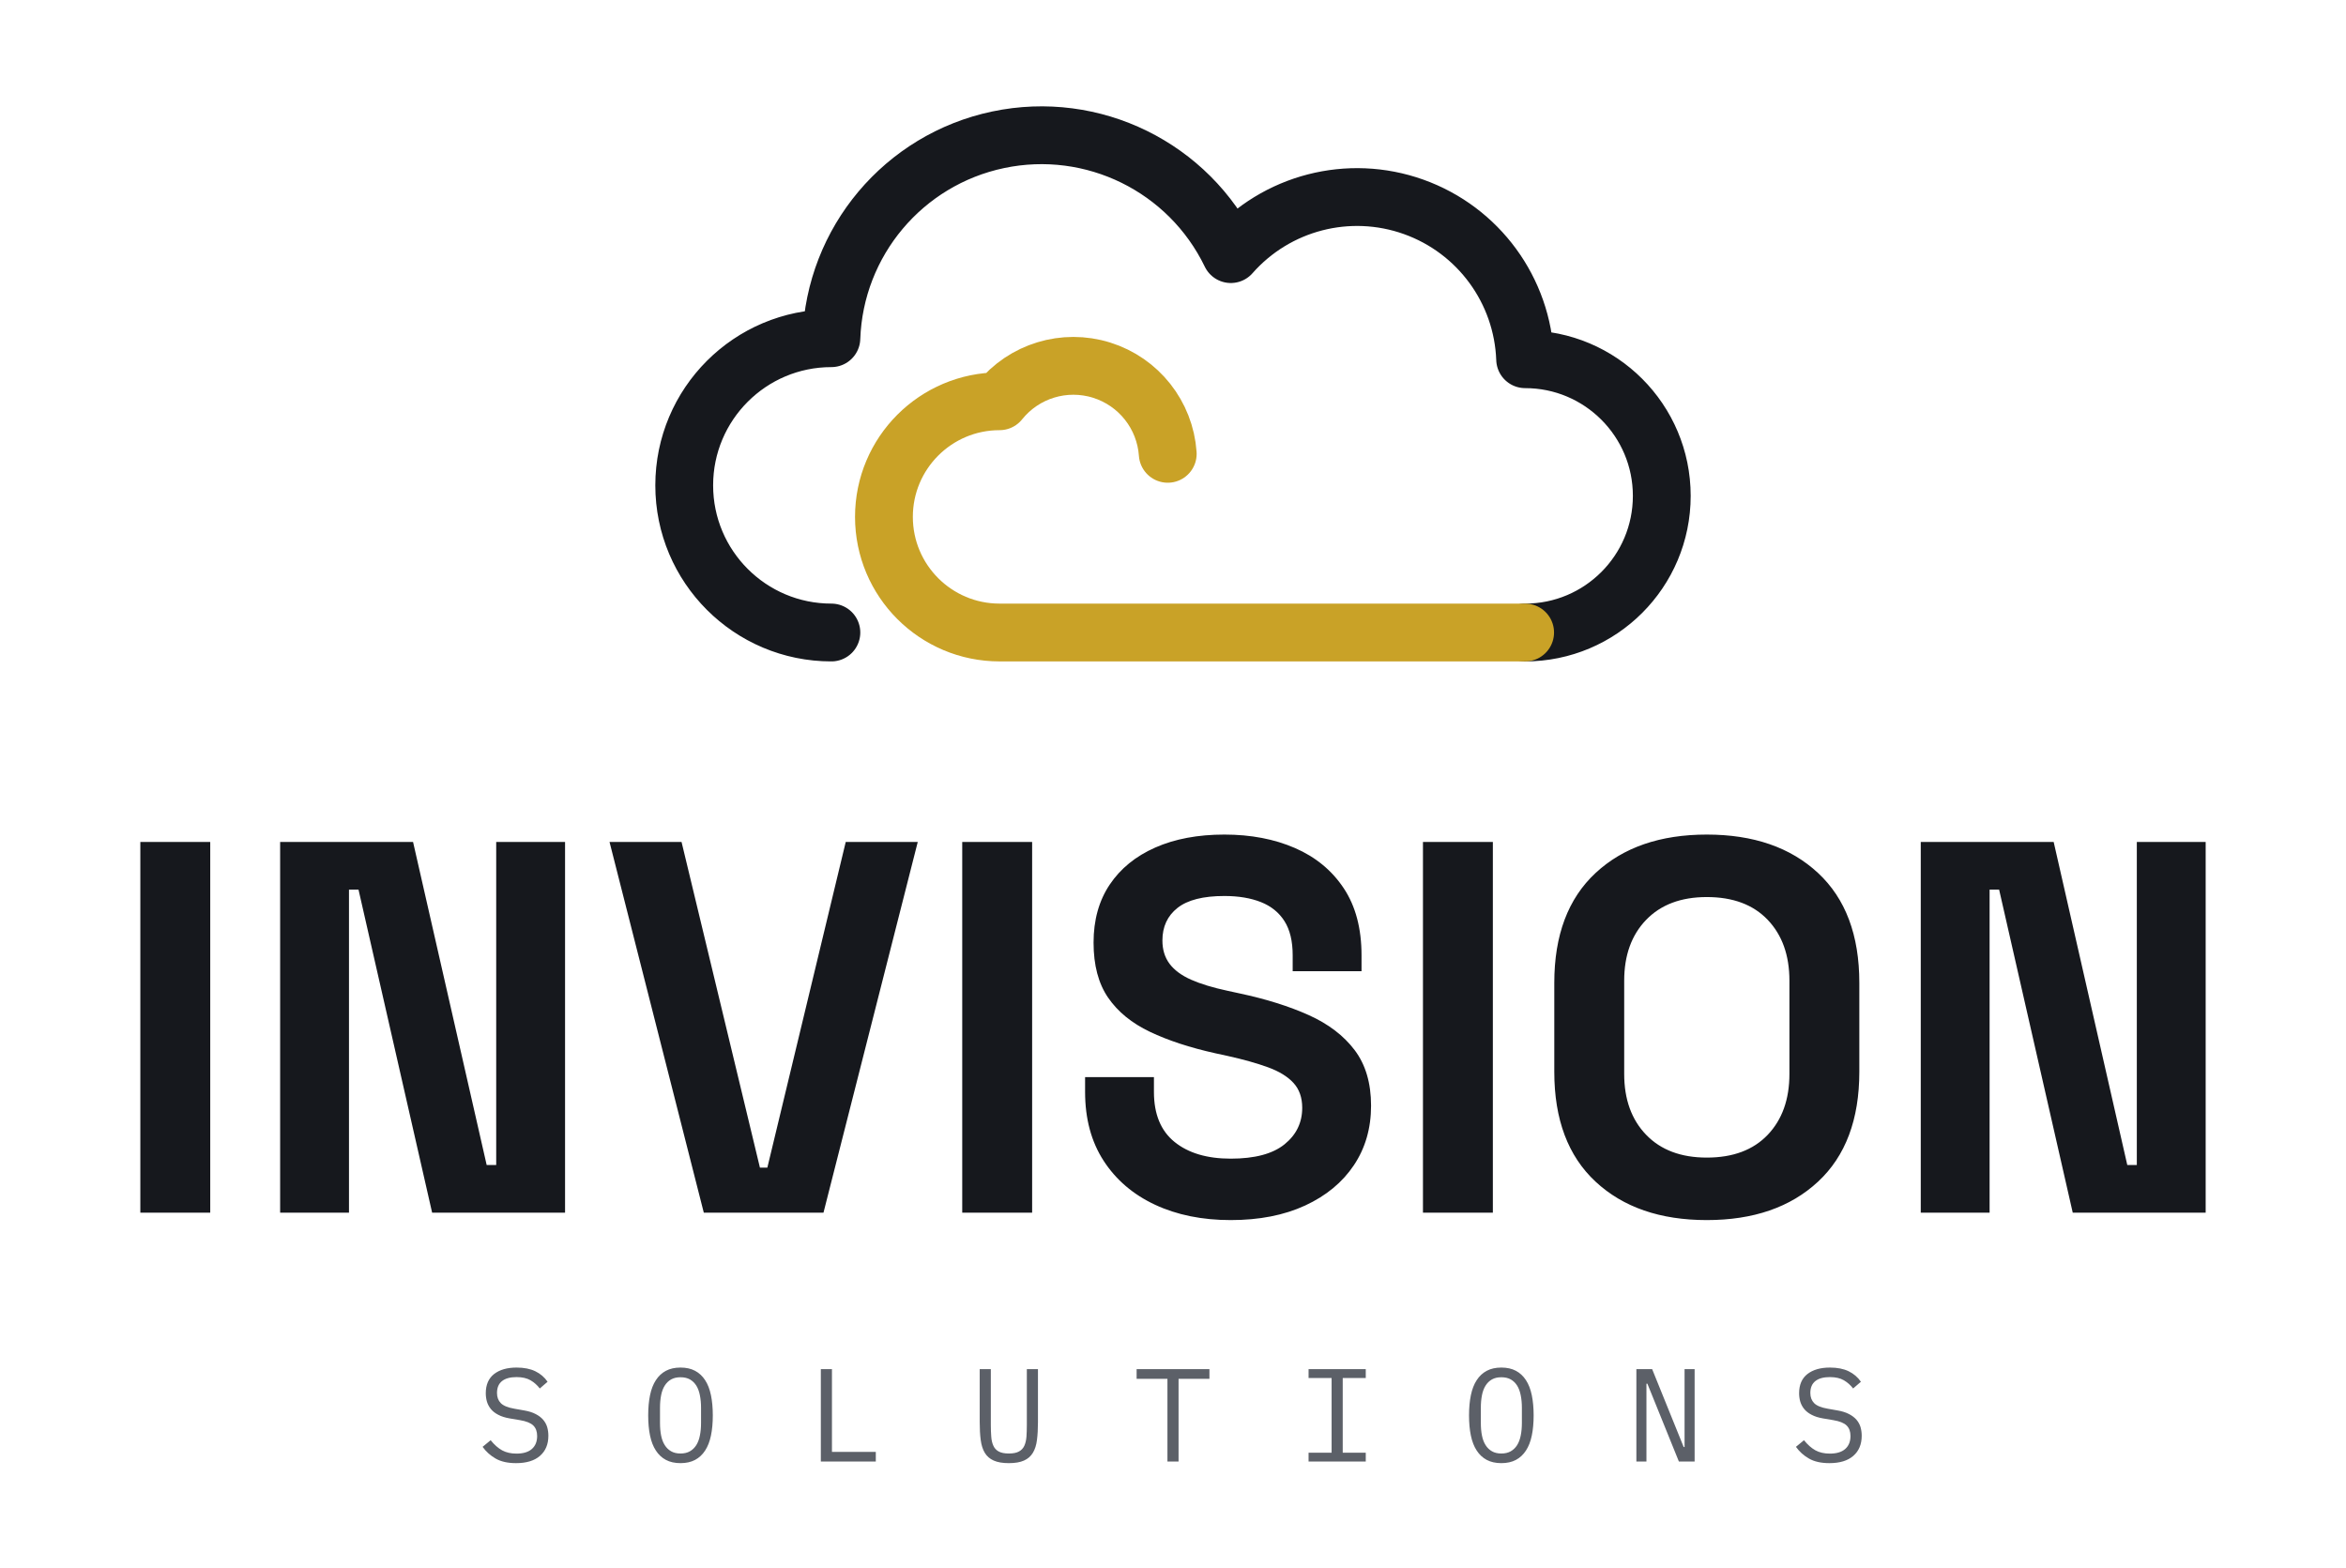
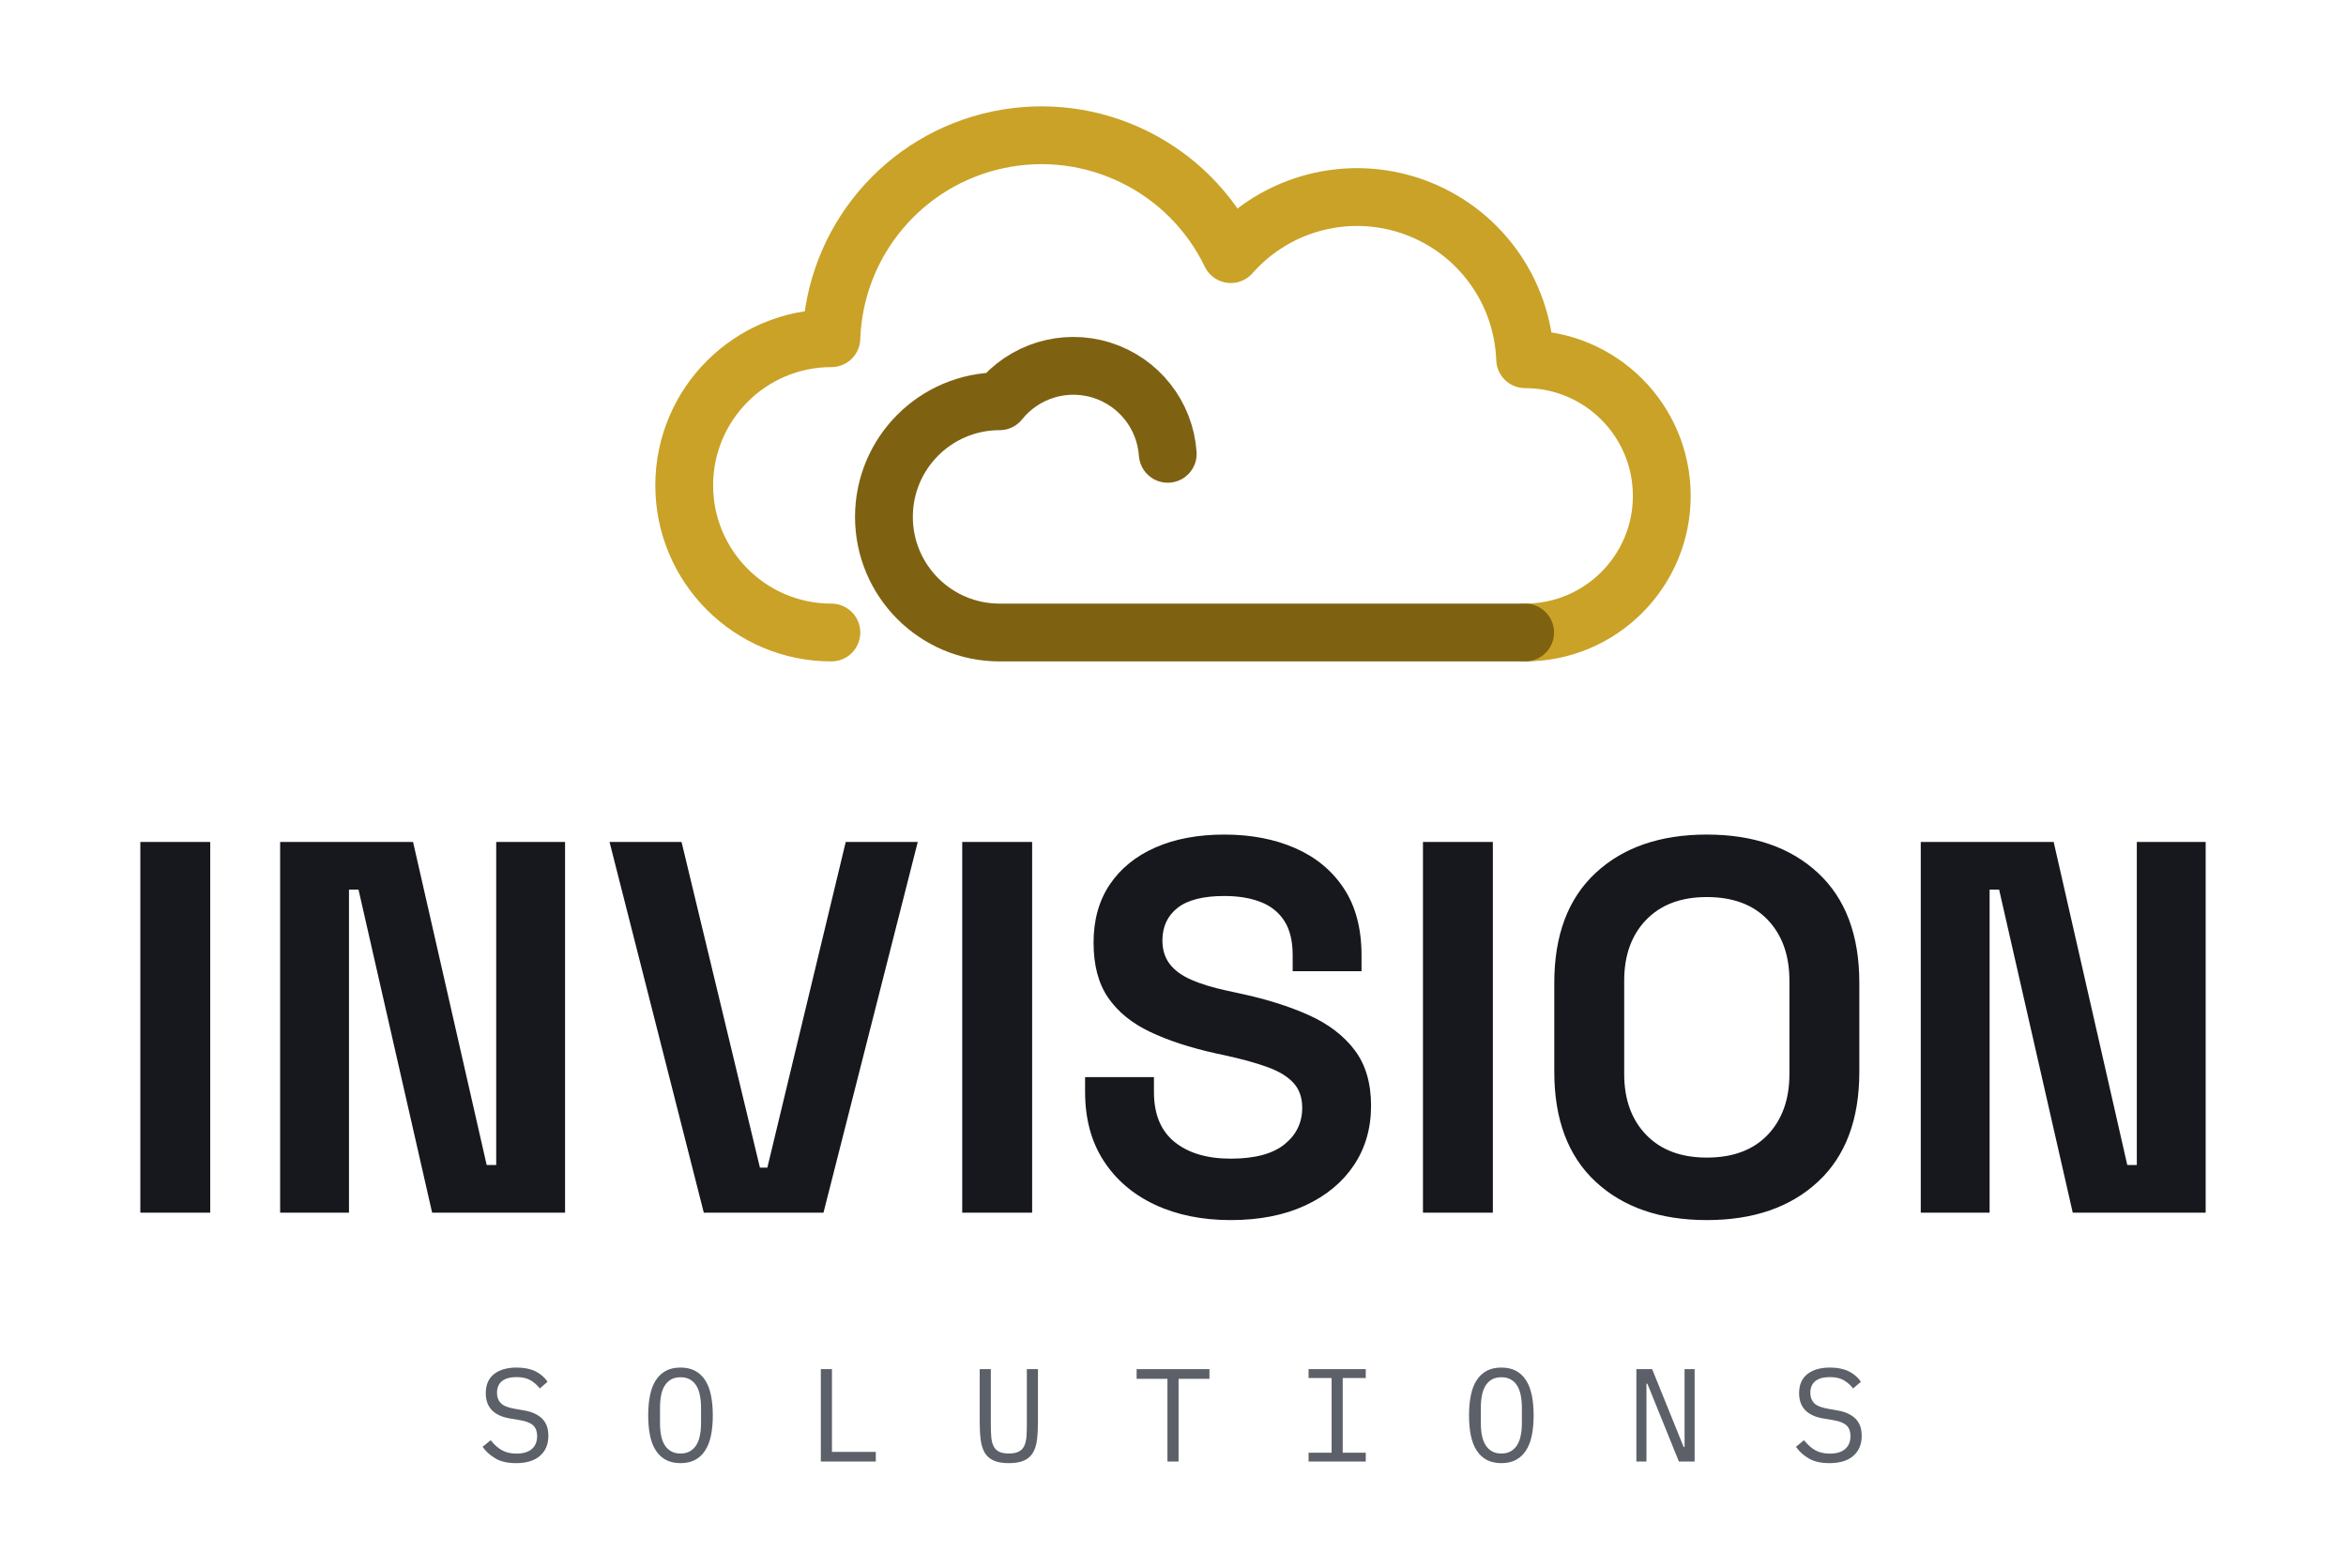
<svg xmlns="http://www.w3.org/2000/svg" width="443" height="296" viewBox="0 0 443 296" fill="none">
  <g transform="translate(97.445 -19.499) scale(1.98488)">
-     <path d="M30 70 A14 14 0 0 1 30 42 A20 20 0 0 1 68 34 A16 16 0 0 1 96 44 A13 13 0 0 1 96 70" stroke="#16181D" stroke-width="5.5" fill="none" stroke-linecap="round" stroke-linejoin="round" />
-     <path d="M96 70 L46 70 A11 11 0 0 1 46 48 A9 9 0 0 1 62 53" stroke="#C9A227" stroke-width="5.5" fill="none" stroke-linecap="round" stroke-linejoin="round" />
+     <path d="M30 70 A14 14 0 0 1 30 42 A20 20 0 0 1 68 34 A16 16 0 0 1 96 44 A13 13 0 0 1 96 70" stroke="#C9A227" stroke-width="5.5" fill="none" stroke-linecap="round" stroke-linejoin="round" />
+     <path d="M96 70 L46 70 A11 11 0 0 1 46 48 A9 9 0 0 1 62 53" stroke="#7E6212" stroke-width="5.5" fill="none" stroke-linecap="round" stroke-linejoin="round" />
  </g>
  <g transform="translate(19.900 229.000)">
    <path d="M6.6 0L6.6 -70L19.8 -70L19.8 0Z M33 0L33 -70L58.1 -70L72 -9L73.8 -9L73.8 -70L86.8 -70L86.8 0L61.7 0L47.8 -61L46 -61L46 0Z M113 0L95.2 -70L108.8 -70L123.6 -8.5L125 -8.5L139.8 -70L153.4 -70L135.6 0Z M161.8 0L161.8 -70L175 -70L175 0Z M212.5 1.4Q204.4 1.4 198.2 -1.5Q192 -4.4 188.5 -9.8Q185 -15.2 185 -22.8L185 -25.6L198 -25.6L198 -22.8Q198 -16.5 201.9 -13.35Q205.8 -10.2 212.5 -10.2Q219.3 -10.2 222.65 -12.9Q226 -15.6 226 -19.8Q226 -22.7 224.35 -24.5Q222.7 -26.3 219.55 -27.45Q216.4 -28.6 211.9 -29.6L209.6 -30.1Q202.4 -31.7 197.25 -34.15Q192.1 -36.6 189.35 -40.6Q186.6 -44.6 186.6 -51Q186.6 -57.4 189.65 -61.95Q192.7 -66.5 198.25 -68.95Q203.8 -71.4 211.3 -71.4Q218.8 -71.4 224.65 -68.85Q230.5 -66.3 233.85 -61.25Q237.2 -56.2 237.2 -48.6L237.2 -45.6L224.2 -45.6L224.2 -48.6Q224.2 -52.6 222.65 -55.05Q221.1 -57.5 218.2 -58.65Q215.3 -59.8 211.3 -59.8Q205.3 -59.8 202.45 -57.55Q199.6 -55.3 199.6 -51.4Q199.6 -48.8 200.95 -47Q202.3 -45.2 205 -44Q207.7 -42.8 211.9 -41.9L214.2 -41.4Q221.7 -39.8 227.25 -37.3Q232.8 -34.8 235.9 -30.7Q239 -26.6 239 -20.2Q239 -13.8 235.75 -8.95Q232.5 -4.1 226.55 -1.35Q220.6 1.4 212.5 1.4Z M248.8 0L248.8 -70L262 -70L262 0Z M302.4 1.4Q289.2 1.4 281.4 -5.85Q273.6 -13.1 273.6 -26.6L273.6 -43.4Q273.6 -56.9 281.4 -64.15Q289.2 -71.4 302.4 -71.4Q315.6 -71.4 323.4 -64.15Q331.2 -56.9 331.2 -43.4L331.2 -26.6Q331.2 -13.1 323.4 -5.85Q315.6 1.4 302.4 1.4ZM302.4 -10.4Q309.8 -10.4 313.9 -14.7Q318 -19 318 -26.2L318 -43.8Q318 -51 313.9 -55.3Q309.8 -59.6 302.4 -59.6Q295.1 -59.6 290.95 -55.3Q286.8 -51 286.8 -43.8L286.8 -26.2Q286.8 -19 290.95 -14.7Q295.1 -10.4 302.4 -10.4Z M342.8 0L342.8 -70L367.9 -70L381.8 -9L383.6 -9L383.6 -70L396.6 -70L396.6 0L371.5 0L357.6 -61L355.8 -61L355.8 0Z" fill="#16181D" />
  </g>
  <g transform="translate(90.000 276.000)">
    <path d="M7.45 0.3Q5.1 0.3 3.6 -0.56Q2.1 -1.42 1.13 -2.78L2.65 -4.03Q3.68 -2.75 4.81 -2.12Q5.95 -1.5 7.53 -1.5Q9.43 -1.5 10.43 -2.37Q11.43 -3.25 11.43 -4.82Q11.43 -6.1 10.7 -6.81Q9.98 -7.52 8.18 -7.82L6.23 -8.15Q4.95 -8.37 4.09 -8.83Q3.23 -9.27 2.7 -9.91Q2.18 -10.55 1.95 -11.31Q1.73 -12.07 1.73 -12.9Q1.73 -15.3 3.3 -16.53Q4.88 -17.75 7.55 -17.75Q9.65 -17.75 11.09 -17.05Q12.53 -16.35 13.4 -15.07L11.93 -13.8Q11.2 -14.75 10.18 -15.35Q9.15 -15.95 7.53 -15.95Q5.75 -15.95 4.8 -15.2Q3.85 -14.45 3.85 -12.95Q3.85 -11.77 4.56 -11.04Q5.28 -10.3 7.13 -9.98L9 -9.65Q10.28 -9.43 11.15 -8.97Q12.03 -8.52 12.56 -7.9Q13.1 -7.27 13.33 -6.5Q13.55 -5.72 13.55 -4.87Q13.55 -2.45 11.96 -1.07Q10.38 0.3 7.45 0.3Z M38.5 0.3Q36.9 0.3 35.75 -0.31Q34.6 -0.92 33.85 -2.08Q33.1 -3.22 32.75 -4.9Q32.4 -6.57 32.4 -8.72Q32.4 -10.85 32.75 -12.54Q33.1 -14.23 33.85 -15.37Q34.6 -16.53 35.75 -17.14Q36.9 -17.75 38.5 -17.75Q40.1 -17.75 41.25 -17.14Q42.4 -16.53 43.15 -15.37Q43.9 -14.23 44.25 -12.54Q44.6 -10.85 44.6 -8.72Q44.6 -6.57 44.25 -4.9Q43.9 -3.22 43.15 -2.08Q42.4 -0.92 41.25 -0.31Q40.1 0.3 38.5 0.3ZM38.5 -1.52Q39.55 -1.52 40.28 -1.94Q41 -2.35 41.48 -3.1Q41.95 -3.85 42.16 -4.91Q42.38 -5.97 42.38 -7.3L42.38 -10.15Q42.38 -11.45 42.16 -12.52Q41.95 -13.6 41.48 -14.35Q41 -15.1 40.28 -15.51Q39.55 -15.92 38.5 -15.92Q37.45 -15.92 36.73 -15.51Q36 -15.1 35.53 -14.35Q35.05 -13.6 34.84 -12.52Q34.63 -11.45 34.63 -10.15L34.63 -7.3Q34.63 -5.97 34.84 -4.91Q35.05 -3.85 35.53 -3.1Q36 -2.35 36.73 -1.94Q37.45 -1.52 38.5 -1.52Z M65 0L65 -17.45L67.1 -17.45L67.1 -1.83L75.38 -1.83L75.38 0Z M97.1 -17.45L97.1 -6.97Q97.1 -5.7 97.18 -4.7Q97.25 -3.7 97.58 -2.99Q97.9 -2.27 98.59 -1.9Q99.28 -1.52 100.5 -1.52Q101.73 -1.52 102.41 -1.9Q103.1 -2.27 103.43 -2.99Q103.75 -3.7 103.83 -4.7Q103.9 -5.7 103.9 -6.97L103.9 -17.45L106 -17.45L106 -7.47Q106 -5.52 105.81 -4.07Q105.63 -2.62 105.04 -1.65Q104.45 -0.67 103.36 -0.19Q102.28 0.3 100.5 0.3Q98.73 0.3 97.64 -0.19Q96.55 -0.67 95.96 -1.65Q95.38 -2.62 95.19 -4.07Q95 -5.52 95 -7.47L95 -17.45Z M132.55 -15.62L132.55 0L130.45 0L130.45 -15.62L124.63 -15.62L124.63 -17.45L138.38 -17.45L138.38 -15.62Z M157.1 0L157.1 -1.67L161.45 -1.67L161.45 -15.77L157.1 -15.77L157.1 -17.45L167.9 -17.45L167.9 -15.77L163.55 -15.77L163.55 -1.67L167.9 -1.67L167.9 0Z M193.5 0.3Q191.9 0.3 190.75 -0.31Q189.6 -0.92 188.85 -2.08Q188.1 -3.22 187.75 -4.9Q187.4 -6.57 187.4 -8.72Q187.4 -10.85 187.75 -12.54Q188.1 -14.23 188.85 -15.37Q189.6 -16.53 190.75 -17.14Q191.9 -17.75 193.5 -17.75Q195.1 -17.75 196.25 -17.14Q197.4 -16.53 198.15 -15.37Q198.9 -14.23 199.25 -12.54Q199.6 -10.85 199.6 -8.72Q199.6 -6.57 199.25 -4.9Q198.9 -3.22 198.15 -2.08Q197.4 -0.92 196.25 -0.31Q195.1 0.3 193.5 0.3ZM193.5 -1.52Q194.55 -1.52 195.28 -1.94Q196 -2.35 196.48 -3.1Q196.95 -3.85 197.16 -4.91Q197.38 -5.97 197.38 -7.3L197.38 -10.15Q197.38 -11.45 197.16 -12.52Q196.95 -13.6 196.48 -14.35Q196 -15.1 195.28 -15.51Q194.55 -15.92 193.5 -15.92Q192.45 -15.92 191.73 -15.51Q191 -15.1 190.53 -14.35Q190.05 -13.6 189.84 -12.52Q189.63 -11.45 189.63 -10.15L189.63 -7.3Q189.63 -5.97 189.84 -4.91Q190.05 -3.85 190.53 -3.1Q191 -2.35 191.73 -1.94Q192.45 -1.52 193.5 -1.52Z M221.08 -14.7L220.9 -14.7L220.9 0L219 0L219 -17.45L221.98 -17.45L227.93 -2.75L228.1 -2.75L228.1 -17.45L230 -17.45L230 0L227.03 0Z M255.45 0.3Q253.1 0.3 251.6 -0.56Q250.1 -1.42 249.13 -2.78L250.65 -4.03Q251.68 -2.75 252.81 -2.12Q253.95 -1.5 255.53 -1.5Q257.43 -1.5 258.43 -2.37Q259.43 -3.25 259.43 -4.82Q259.43 -6.1 258.7 -6.81Q257.98 -7.52 256.18 -7.82L254.23 -8.15Q252.95 -8.37 252.09 -8.83Q251.23 -9.27 250.7 -9.91Q250.18 -10.55 249.95 -11.31Q249.73 -12.07 249.73 -12.9Q249.73 -15.3 251.3 -16.53Q252.88 -17.75 255.55 -17.75Q257.65 -17.75 259.09 -17.05Q260.52 -16.35 261.4 -15.07L259.93 -13.8Q259.2 -14.75 258.18 -15.35Q257.15 -15.95 255.53 -15.95Q253.75 -15.95 252.8 -15.2Q251.85 -14.45 251.85 -12.95Q251.85 -11.77 252.56 -11.04Q253.28 -10.3 255.13 -9.98L257 -9.65Q258.27 -9.43 259.15 -8.97Q260.02 -8.52 260.56 -7.9Q261.1 -7.27 261.33 -6.5Q261.55 -5.72 261.55 -4.87Q261.55 -2.45 259.96 -1.07Q258.38 0.3 255.45 0.3Z" fill="#5C6068" />
  </g>
</svg>
